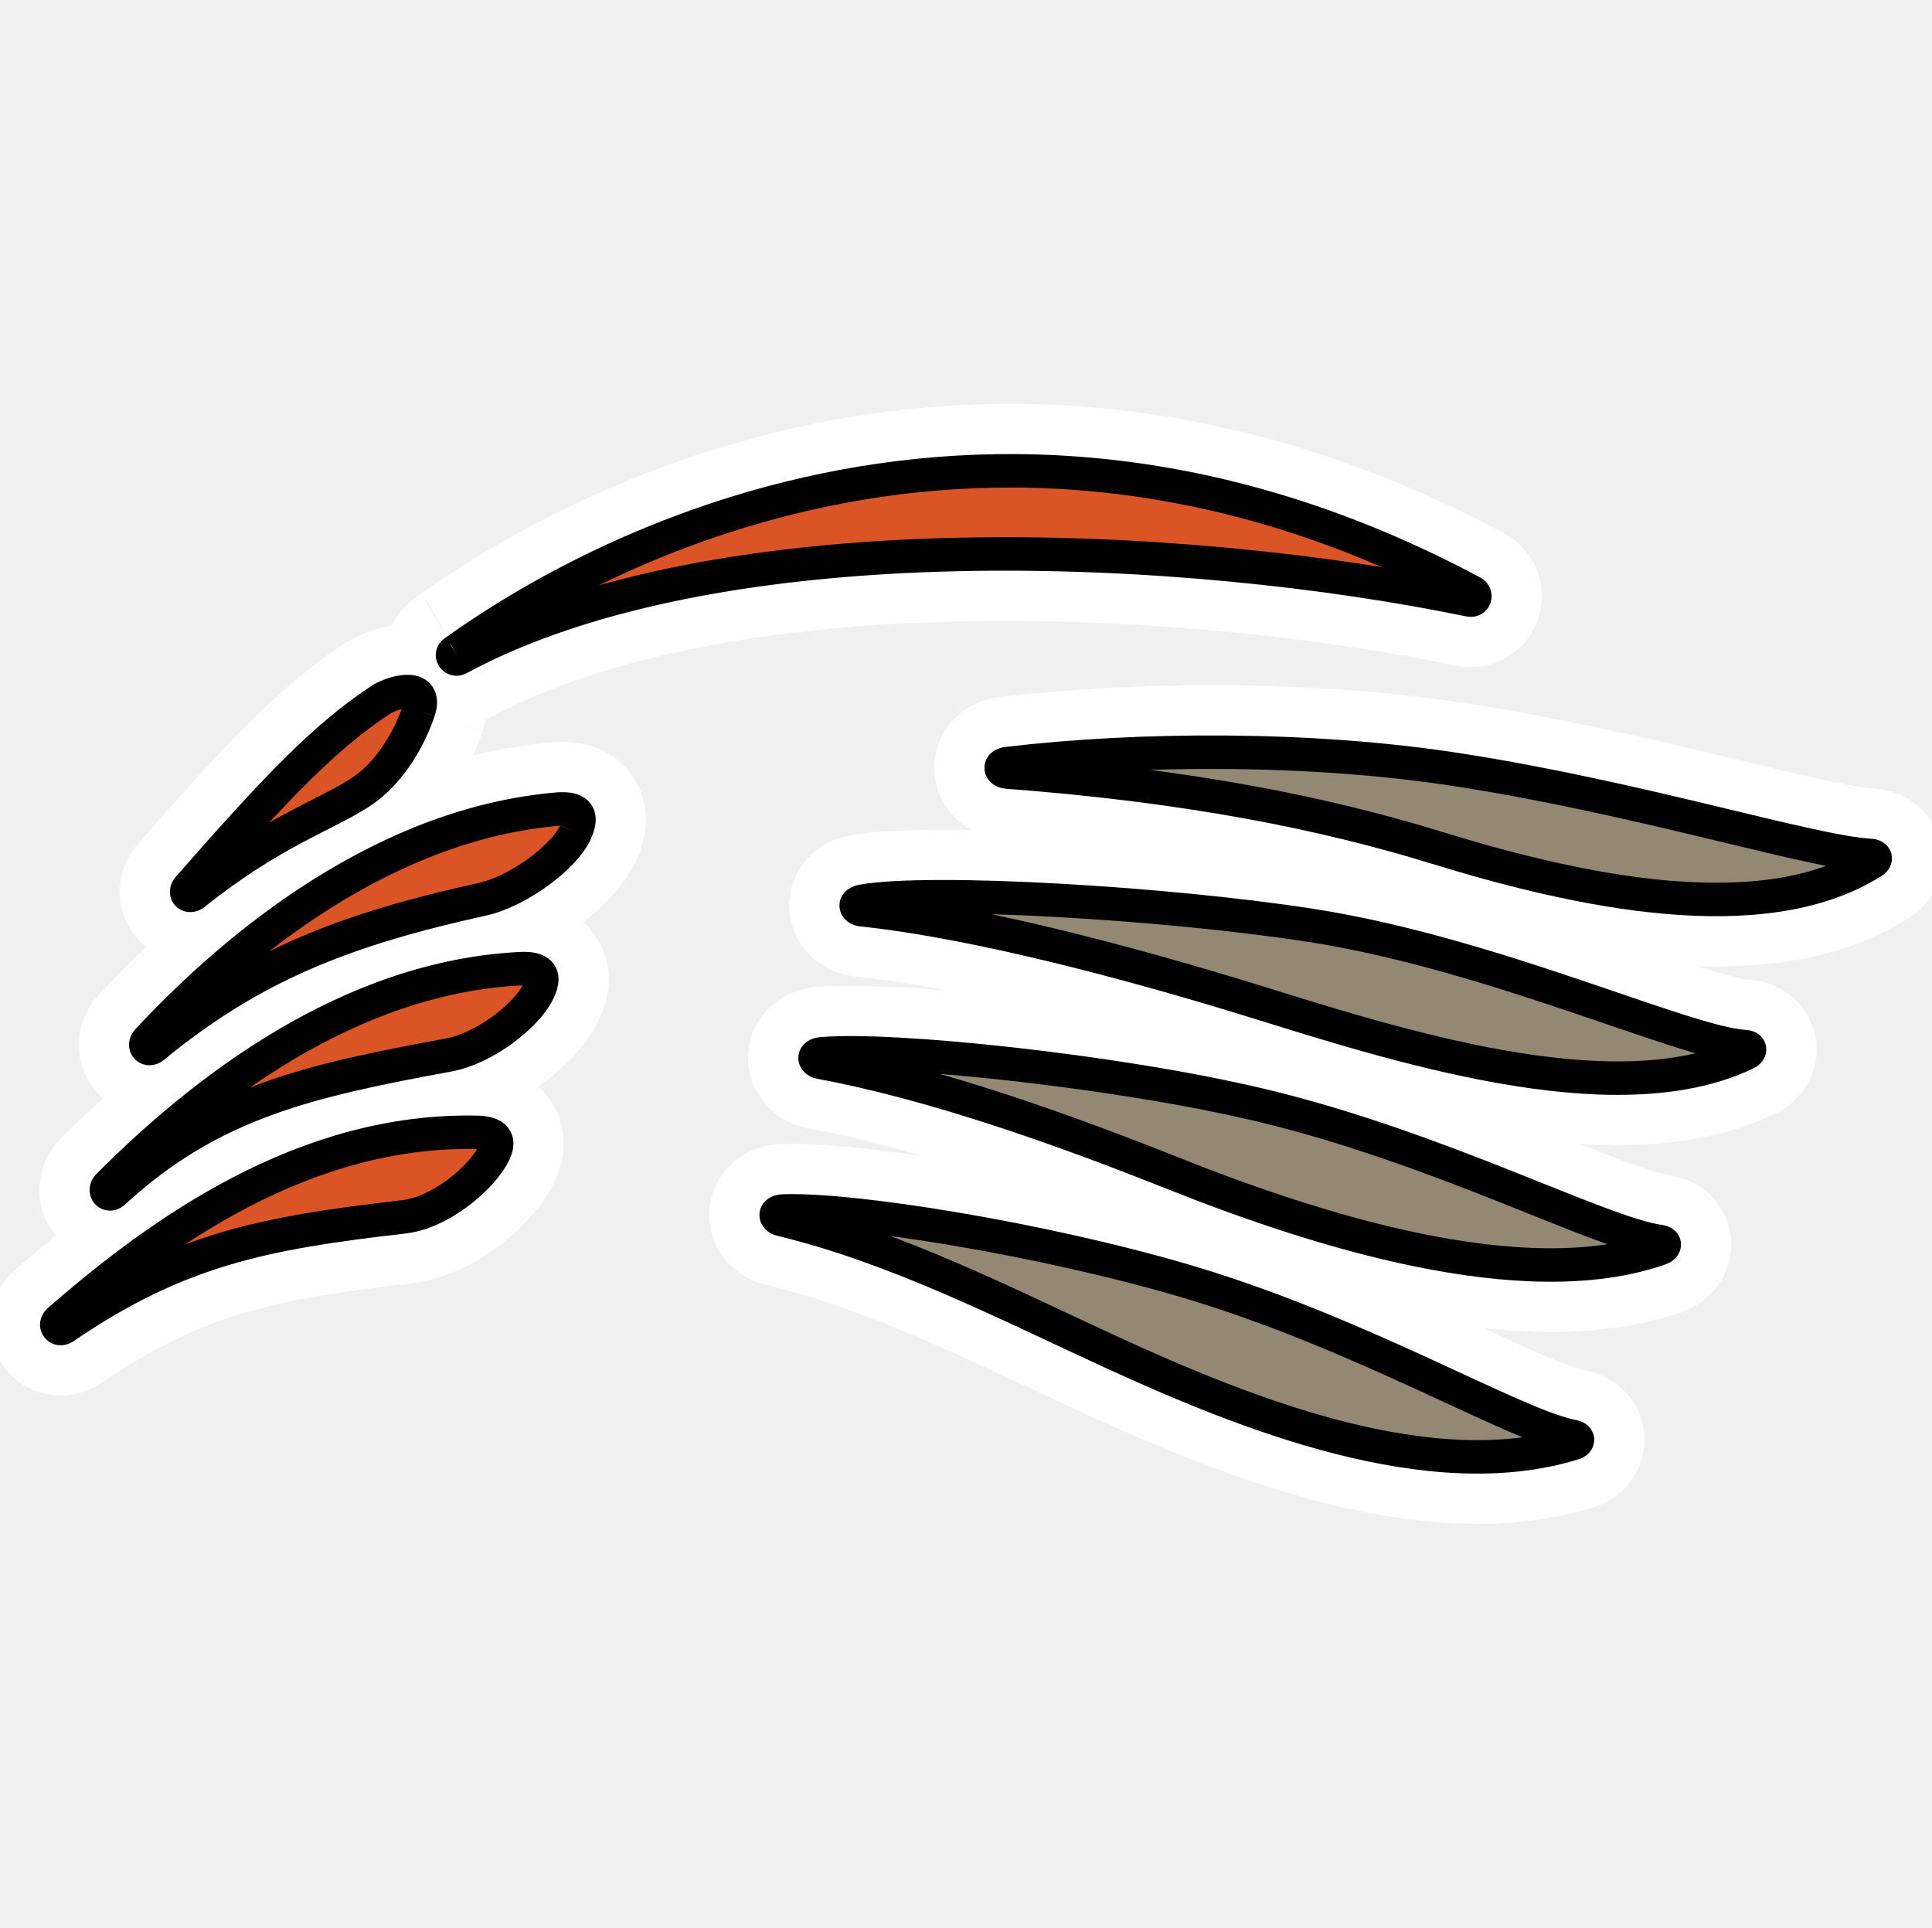
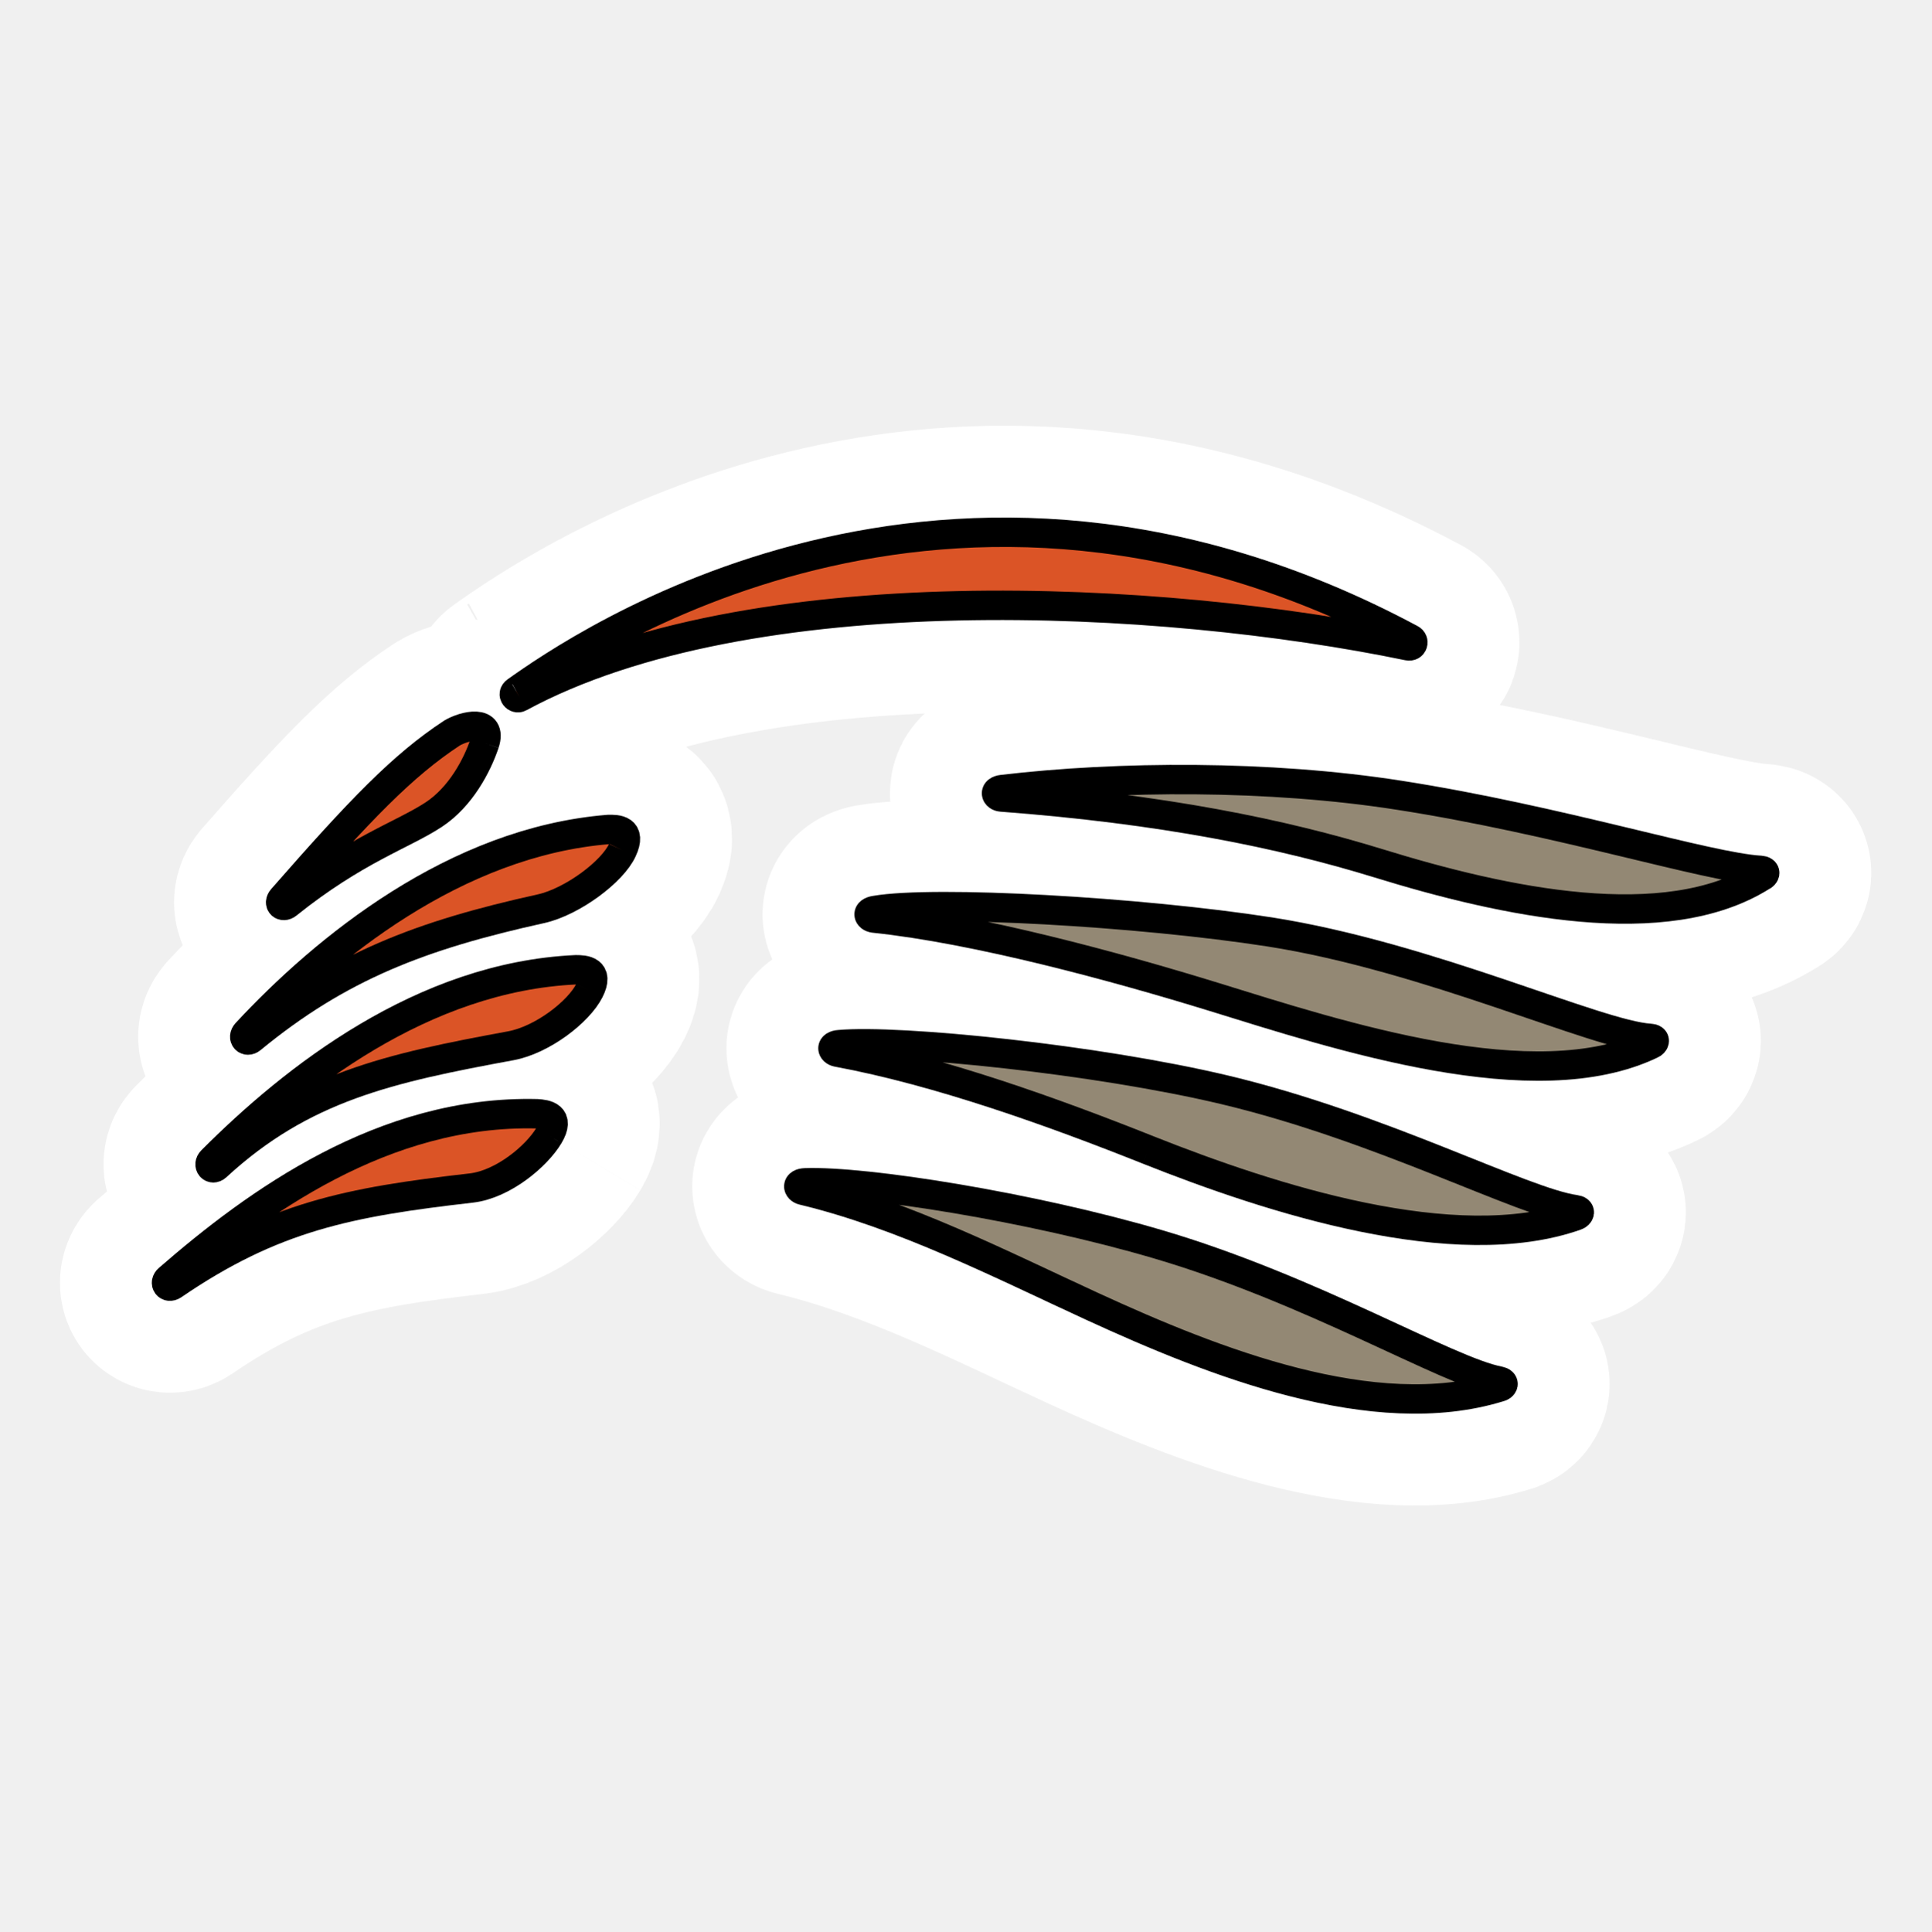
- <svg xmlns="http://www.w3.org/2000/svg" width="100%" height="100%" viewBox="0 0 462 461" version="1.1" xml:space="preserve" style="fill-rule:evenodd;clip-rule:evenodd;stroke-linejoin:round;stroke-miterlimit:1.414;">
-   <g id="Layer-1" transform="matrix(3.27035,0,0,3.27035,-1064.54,-355.86)">
-     <g id="path9" transform="matrix(0.941232,0,0,0.941232,23.2807,39.329)">
-       <path d="M359.308,163.735C360.336,162.012 359.042,161.849 358.26,161.8C344.698,161.465 333.451,169.662 325.691,176.408C325.28,176.76 325.648,177.241 326.083,176.951C334.954,170.886 341.655,169.603 352.464,168.364C355.295,168.029 358.234,165.53 359.308,163.735" style="fill:rgb(219,84,38);fill-rule:nonzero;stroke:white;stroke-width:10.4px;" />
-     </g>
-     <g id="path11" transform="matrix(0.941232,0,0,0.941232,23.2807,39.329)">
-       <path d="M362.886,150.92C363.794,149.136 362.462,149.073 361.703,149.073C348.15,149.689 336.766,158.674 329.512,165.948C329.131,166.329 329.544,166.804 329.918,166.463C337.55,159.424 345.247,157.764 355.956,155.789C358.75,155.265 361.936,152.792 362.886,150.92" style="fill:rgb(219,84,38);fill-rule:nonzero;stroke:white;stroke-width:10.4px;" />
-     </g>
-     <g id="path13" transform="matrix(0.941232,0,0,0.941232,23.2807,39.329)">
-       <path d="M365.806,138.491C366.658,136.673 365.33,136.653 364.566,136.673C351.041,137.769 339.562,147.147 332.566,154.672C332.206,155.079 332.606,155.494 332.999,155.174C340.773,148.779 347.993,146.022 358.63,143.675C361.405,143.048 364.955,140.386 365.806,138.491" style="fill:rgb(219,84,38);fill-rule:nonzero;stroke:white;stroke-width:10.4px;" />
-     </g>
-     <g id="path15" transform="matrix(0.941232,0,0,0.941232,23.2807,39.329)">
-       <path d="M353.632,129.047C354.336,126.9 351.834,127.504 350.749,128.149C346.369,131.028 342.648,134.907 335.741,142.796C335.374,143.217 335.792,143.586 336.185,143.271C342.193,138.454 346.39,137.165 349.138,135.356C351.516,133.791 352.976,131.005 353.632,129.047" style="fill:rgb(219,84,38);fill-rule:nonzero;stroke:white;stroke-width:10.4px;" />
-     </g>
-     <g id="path17" transform="matrix(0.941232,0,0,0.941232,23.2807,39.329)">
-       <path d="M407.438,178.875C399.309,175.14 390.693,170.71 381.762,168.564C381.303,168.453 381.189,167.932 381.962,167.906C387.315,167.714 401.942,170.041 413.106,173.322C426.817,177.352 438.725,184.56 443.306,185.427C443.849,185.539 443.678,185.897 443.306,185.968C432.256,189.375 418.058,183.756 407.438,178.875" style="fill:rgb(147,136,116);fill-rule:nonzero;stroke:white;stroke-width:10.4px;" />
-     </g>
-     <g id="path19" transform="matrix(0.941232,0,0,0.941232,23.2807,39.329)">
-       <path d="M412.305,165.009C404.003,161.7 393.841,158.03 384.796,156.353C384.338,156.258 384.195,155.752 384.967,155.694C390.292,155.214 407.724,156.991 419.03,159.682C432.943,162.997 445.395,169.638 450.031,170.276C450.575,170.348 450.433,170.701 450.09,170.817C439.412,174.576 423.154,169.326 412.305,165.009" style="fill:rgb(147,136,116);fill-rule:nonzero;stroke:white;stroke-width:10.4px;" />
-     </g>
-     <g id="path21" transform="matrix(0.941232,0,0,0.941232,23.2807,39.329)">
-       <path d="M418.058,151.461C409.498,148.824 397.161,145.458 388.03,144.502C387.544,144.433 387.371,143.952 388.145,143.829C393.411,142.919 411.503,143.944 422.982,145.722C437.094,147.923 451.979,154.862 456.645,155.136C457.189,155.168 457.073,155.531 456.731,155.666C446.453,160.581 429.222,154.913 418.058,151.461" style="fill:rgb(147,136,116);fill-rule:nonzero;stroke:white;stroke-width:10.4px;" />
-     </g>
-     <g id="path23" transform="matrix(0.941232,0,0,0.941232,23.2807,39.329)">
-       <path d="M432.628,139.659C424.069,137.025 413.564,134.878 399.309,133.802C398.822,133.768 398.621,133.23 399.395,133.141C409.642,131.933 422.982,131.85 434.46,133.645C448.572,135.84 461.739,140.022 466.405,140.286C466.949,140.326 466.835,140.689 466.491,140.829C457.989,146.139 443.792,143.108 432.628,139.659" style="fill:rgb(147,136,116);fill-rule:nonzero;stroke:white;stroke-width:10.4px;" />
-     </g>
-     <g id="path25" transform="matrix(0.941232,0,0,0.941232,23.2807,39.329)">
-       <path d="M356.718,124.988C356.408,125.163 356.039,124.716 356.408,124.465C361.869,120.594 394.442,97.88 435.49,119.842C435.834,120.019 435.691,120.529 435.262,120.44C413.478,115.931 377.032,113.999 356.718,124.988" style="fill:rgb(219,84,38);fill-rule:nonzero;stroke:white;stroke-width:10.4px;" />
-     </g>
-     <g id="path91" transform="matrix(0.941232,0,0,0.941232,23.2807,39.329)">
-       <path d="M359.308,163.735C360.336,162.012 359.042,161.849 358.26,161.8C344.698,161.465 333.451,169.662 325.691,176.408C325.28,176.76 325.648,177.241 326.083,176.951C334.954,170.886 341.655,169.603 352.464,168.364C355.295,168.029 358.234,165.53 359.308,163.735" style="fill:rgb(219,84,38);fill-rule:nonzero;stroke:black;stroke-width:2.6px;stroke-miterlimit:1.414;" />
-     </g>
-     <g id="path111" transform="matrix(0.941232,0,0,0.941232,23.2807,39.329)">
-       <path d="M362.886,150.92C363.794,149.136 362.462,149.073 361.703,149.073C348.15,149.689 336.766,158.674 329.512,165.948C329.131,166.329 329.544,166.804 329.918,166.463C337.55,159.424 345.247,157.764 355.956,155.789C358.75,155.265 361.936,152.792 362.886,150.92" style="fill:rgb(219,84,38);fill-rule:nonzero;stroke:black;stroke-width:2.6px;stroke-miterlimit:1.414;" />
-     </g>
-     <g id="path131" transform="matrix(0.941232,0,0,0.941232,23.2807,39.329)">
-       <path d="M365.806,138.491C366.658,136.673 365.33,136.653 364.566,136.673C351.041,137.769 339.562,147.147 332.566,154.672C332.206,155.079 332.606,155.494 332.999,155.174C340.773,148.779 347.993,146.022 358.63,143.675C361.405,143.048 364.955,140.386 365.806,138.491" style="fill:rgb(219,84,38);fill-rule:nonzero;stroke:black;stroke-width:2.6px;stroke-miterlimit:1.414;" />
-     </g>
-     <g id="path151" transform="matrix(0.941232,0,0,0.941232,23.2807,39.329)">
-       <path d="M353.632,129.047C354.336,126.9 351.834,127.504 350.749,128.149C346.369,131.028 342.648,134.907 335.741,142.796C335.374,143.217 335.792,143.586 336.185,143.271C342.193,138.454 346.39,137.165 349.138,135.356C351.516,133.791 352.976,131.005 353.632,129.047" style="fill:rgb(219,84,38);fill-rule:nonzero;stroke:black;stroke-width:2.6px;stroke-miterlimit:1.414;" />
-     </g>
-     <g id="path171" transform="matrix(0.941232,0,0,0.941232,23.2807,39.329)">
-       <path d="M407.438,178.875C399.309,175.14 390.693,170.71 381.762,168.564C381.303,168.453 381.189,167.932 381.962,167.906C387.315,167.714 401.942,170.041 413.106,173.322C426.817,177.352 438.725,184.56 443.306,185.427C443.849,185.539 443.678,185.897 443.306,185.968C432.256,189.375 418.058,183.756 407.438,178.875" style="fill:rgb(147,136,116);fill-rule:nonzero;stroke:black;stroke-width:2.6px;stroke-miterlimit:1.414;" />
-     </g>
-     <g id="path191" transform="matrix(0.941232,0,0,0.941232,23.2807,39.329)">
-       <path d="M412.305,165.009C404.003,161.7 393.841,158.03 384.796,156.353C384.338,156.258 384.195,155.752 384.967,155.694C390.292,155.214 407.724,156.991 419.03,159.682C432.943,162.997 445.395,169.638 450.031,170.276C450.575,170.348 450.433,170.701 450.09,170.817C439.412,174.576 423.154,169.326 412.305,165.009" style="fill:rgb(147,136,116);fill-rule:nonzero;stroke:black;stroke-width:2.6px;stroke-miterlimit:1.414;" />
-     </g>
-     <g id="path211" transform="matrix(0.941232,0,0,0.941232,23.2807,39.329)">
-       <path d="M418.058,151.461C409.498,148.824 397.161,145.458 388.03,144.502C387.544,144.433 387.371,143.952 388.145,143.829C393.411,142.919 411.503,143.944 422.982,145.722C437.094,147.923 451.979,154.862 456.645,155.136C457.189,155.168 457.073,155.531 456.731,155.666C446.453,160.581 429.222,154.913 418.058,151.461" style="fill:rgb(147,136,116);fill-rule:nonzero;stroke:black;stroke-width:2.6px;stroke-miterlimit:1.414;" />
-     </g>
-     <g id="path231" transform="matrix(0.941232,0,0,0.941232,23.2807,39.329)">
-       <path d="M432.628,139.659C424.069,137.025 413.564,134.878 399.309,133.802C398.822,133.768 398.621,133.23 399.395,133.141C409.642,131.933 422.982,131.85 434.46,133.645C448.572,135.84 461.739,140.022 466.405,140.286C466.949,140.326 466.835,140.689 466.491,140.829C457.989,146.139 443.792,143.108 432.628,139.659" style="fill:rgb(147,136,116);fill-rule:nonzero;stroke:black;stroke-width:2.6px;stroke-miterlimit:1.414;" />
-     </g>
-     <g id="path251" transform="matrix(0.941232,0,0,0.941232,23.2807,39.329)">
-       <path d="M356.718,124.988C356.408,125.163 356.039,124.716 356.408,124.465C361.869,120.594 394.442,97.88 435.49,119.842C435.834,120.019 435.691,120.529 435.262,120.44C413.478,115.931 377.032,113.999 356.718,124.988" style="fill:rgb(219,84,38);fill-rule:nonzero;stroke:black;stroke-width:2.6px;stroke-miterlimit:1.414;" />
-     </g>
+ <svg xmlns="http://www.w3.org/2000/svg" width="100%" height="100%" viewBox="0 0 580 580" version="1.1" xml:space="preserve" style="fill-rule:evenodd;clip-rule:evenodd;stroke-linejoin:round;stroke-miterlimit:1.414;">
+   <g id="Layer-1">
+     <path id="path9" d="M164.831,341.065c3.493,-5.854 -0.904,-6.408 -3.561,-6.575c-46.081,-1.138 -84.296,26.714 -110.662,49.635c-1.397,1.196 -0.146,2.83 1.332,1.845c30.141,-20.607 52.91,-24.967 89.636,-29.177c9.619,-1.138 19.606,-9.629 23.255,-15.728" style="fill:#db5426;fill-rule:nonzero;stroke:#fff;stroke-width:64px;" />
+     <path id="path11" d="M176.988,297.523c3.085,-6.062 -1.441,-6.276 -4.02,-6.276c-46.05,2.093 -84.73,32.622 -109.377,57.337c-1.295,1.295 0.108,2.909 1.379,1.75c25.932,-23.917 52.085,-29.557 88.471,-36.268c9.494,-1.78 20.319,-10.183 23.547,-16.543" style="fill:#db5426;fill-rule:nonzero;stroke:#fff;stroke-width:64px;" />
+     <path id="path13" d="M186.909,255.292c2.895,-6.177 -1.617,-6.245 -4.213,-6.177c-45.955,3.724 -84.958,35.588 -108.729,61.156c-1.223,1.383 0.136,2.793 1.472,1.706c26.414,-21.729 50.946,-31.097 87.088,-39.071c9.429,-2.131 21.491,-11.175 24.382,-17.614" style="fill:#db5426;fill-rule:nonzero;stroke:#fff;stroke-width:64px;" />
+     <path id="path15" d="M145.545,223.203c2.392,-7.295 -6.109,-5.243 -9.796,-3.051c-14.882,9.782 -27.525,22.962 -50.994,49.767c-1.247,1.431 0.174,2.684 1.509,1.614c20.414,-16.367 34.674,-20.747 44.011,-26.893c8.08,-5.318 13.041,-14.784 15.27,-21.437" style="fill:#db5426;fill-rule:nonzero;stroke:#fff;stroke-width:64px;" />
+     <path id="path17" d="M328.366,392.507c-27.621,-12.69 -56.896,-27.742 -87.242,-35.034c-1.559,-0.377 -1.947,-2.147 0.68,-2.236c18.188,-0.652 67.887,7.255 105.82,18.403c46.587,13.693 87.048,38.184 102.613,41.13c1.845,0.38 1.264,1.597 0,1.838c-37.545,11.576 -85.787,-7.516 -121.871,-24.101" style="fill:#938874;fill-rule:nonzero;stroke:#fff;stroke-width:64px;" />
+     <path id="path19" d="M344.903,345.394c-28.209,-11.243 -62.737,-23.713 -93.47,-29.411c-1.556,-0.323 -2.042,-2.042 0.581,-2.239c18.093,-1.631 77.323,4.407 115.739,13.55c47.273,11.264 89.582,33.828 105.334,35.996c1.848,0.245 1.366,1.444 0.2,1.838c-36.281,12.772 -91.522,-5.066 -128.384,-19.734" style="fill:#938874;fill-rule:nonzero;stroke:#fff;stroke-width:64px;" />
+     <path id="path21" d="M364.45,299.361c-29.085,-8.96 -71.003,-20.397 -102.028,-23.645c-1.652,-0.235 -2.24,-1.869 0.39,-2.287c17.893,-3.092 79.366,0.391 118.369,6.432c47.949,7.479 98.525,31.056 114.379,31.987c1.848,0.108 1.454,1.342 0.292,1.801c-34.922,16.7 -93.469,-2.559 -131.402,-14.288" style="fill:#938874;fill-rule:nonzero;stroke:#fff;stroke-width:64px;" />
+     <path id="path23" d="M413.956,259.26c-29.082,-8.949 -64.776,-16.244 -113.211,-19.9c-1.655,-0.116 -2.338,-1.944 0.292,-2.246c34.817,-4.105 80.144,-4.387 119.143,1.712c47.95,7.458 92.688,21.668 108.542,22.565c1.849,0.136 1.461,1.369 0.292,1.845c-28.888,18.042 -77.126,7.743 -115.058,-3.976" style="fill:#938874;fill-rule:nonzero;stroke:#fff;stroke-width:64px;" />
+     <path id="path25" d="M156.031,209.412c-1.054,0.594 -2.308,-0.925 -1.054,-1.777c18.555,-13.153 129.231,-90.33 268.703,-15.708c1.169,0.601 0.683,2.334 -0.775,2.032c-74.017,-15.321 -197.852,-21.886 -266.874,15.453" style="fill:#db5426;fill-rule:nonzero;stroke:#fff;stroke-width:64px;" />
+     <path id="path91" d="M164.831,341.065c3.493,-5.854 -0.904,-6.408 -3.561,-6.575c-46.081,-1.138 -84.296,26.714 -110.662,49.635c-1.397,1.196 -0.146,2.83 1.332,1.845c30.141,-20.607 52.91,-24.967 89.636,-29.177c9.619,-1.138 19.606,-9.629 23.255,-15.728" style="fill:#db5426;fill-rule:nonzero;stroke:#000;stroke-width:8.83px;" />
+     <path id="path111" d="M176.988,297.523c3.085,-6.062 -1.441,-6.276 -4.02,-6.276c-46.05,2.093 -84.73,32.622 -109.377,57.337c-1.295,1.295 0.108,2.909 1.379,1.75c25.932,-23.917 52.085,-29.557 88.471,-36.268c9.494,-1.78 20.319,-10.183 23.547,-16.543" style="fill:#db5426;fill-rule:nonzero;stroke:#000;stroke-width:8.83px;" />
+     <path id="path131" d="M186.909,255.292c2.895,-6.177 -1.617,-6.245 -4.213,-6.177c-45.955,3.724 -84.958,35.588 -108.729,61.156c-1.223,1.383 0.136,2.793 1.472,1.706c26.414,-21.729 50.946,-31.097 87.088,-39.071c9.429,-2.131 21.491,-11.175 24.382,-17.614" style="fill:#db5426;fill-rule:nonzero;stroke:#000;stroke-width:8.83px;" />
+     <path id="path151" d="M145.545,223.203c2.392,-7.295 -6.109,-5.243 -9.796,-3.051c-14.882,9.782 -27.525,22.962 -50.994,49.767c-1.247,1.431 0.174,2.684 1.509,1.614c20.414,-16.367 34.674,-20.747 44.011,-26.893c8.08,-5.318 13.041,-14.784 15.27,-21.437" style="fill:#db5426;fill-rule:nonzero;stroke:#000;stroke-width:8.83px;" />
+     <path id="path171" d="M328.366,392.507c-27.621,-12.69 -56.896,-27.742 -87.242,-35.034c-1.559,-0.377 -1.947,-2.147 0.68,-2.236c18.188,-0.652 67.887,7.255 105.82,18.403c46.587,13.693 87.048,38.184 102.613,41.13c1.845,0.38 1.264,1.597 0,1.838c-37.545,11.576 -85.787,-7.516 -121.871,-24.101" style="fill:#938874;fill-rule:nonzero;stroke:#000;stroke-width:8.83px;" />
+     <path id="path191" d="M344.903,345.394c-28.209,-11.243 -62.737,-23.713 -93.47,-29.411c-1.556,-0.323 -2.042,-2.042 0.581,-2.239c18.093,-1.631 77.323,4.407 115.739,13.55c47.273,11.264 89.582,33.828 105.334,35.996c1.848,0.245 1.366,1.444 0.2,1.838c-36.281,12.772 -91.522,-5.066 -128.384,-19.734" style="fill:#938874;fill-rule:nonzero;stroke:#000;stroke-width:8.83px;" />
+     <path id="path211" d="M364.45,299.361c-29.085,-8.96 -71.003,-20.397 -102.028,-23.645c-1.652,-0.235 -2.24,-1.869 0.39,-2.287c17.893,-3.092 79.366,0.391 118.369,6.432c47.949,7.479 98.525,31.056 114.379,31.987c1.848,0.108 1.454,1.342 0.292,1.801c-34.922,16.7 -93.469,-2.559 -131.402,-14.288" style="fill:#938874;fill-rule:nonzero;stroke:#000;stroke-width:8.83px;" />
+     <path id="path231" d="M413.956,259.26c-29.082,-8.949 -64.776,-16.244 -113.211,-19.9c-1.655,-0.116 -2.338,-1.944 0.292,-2.246c34.817,-4.105 80.144,-4.387 119.143,1.712c47.95,7.458 92.688,21.668 108.542,22.565c1.849,0.136 1.461,1.369 0.292,1.845c-28.888,18.042 -77.126,7.743 -115.058,-3.976" style="fill:#938874;fill-rule:nonzero;stroke:#000;stroke-width:8.83px;" />
+     <path id="path251" d="M156.031,209.412c-1.054,0.594 -2.308,-0.925 -1.054,-1.777c18.555,-13.153 129.231,-90.33 268.703,-15.708c1.169,0.601 0.683,2.334 -0.775,2.032c-74.017,-15.321 -197.852,-21.886 -266.874,15.453" style="fill:#db5426;fill-rule:nonzero;stroke:#000;stroke-width:8.83px;" />
  </g>
</svg>
